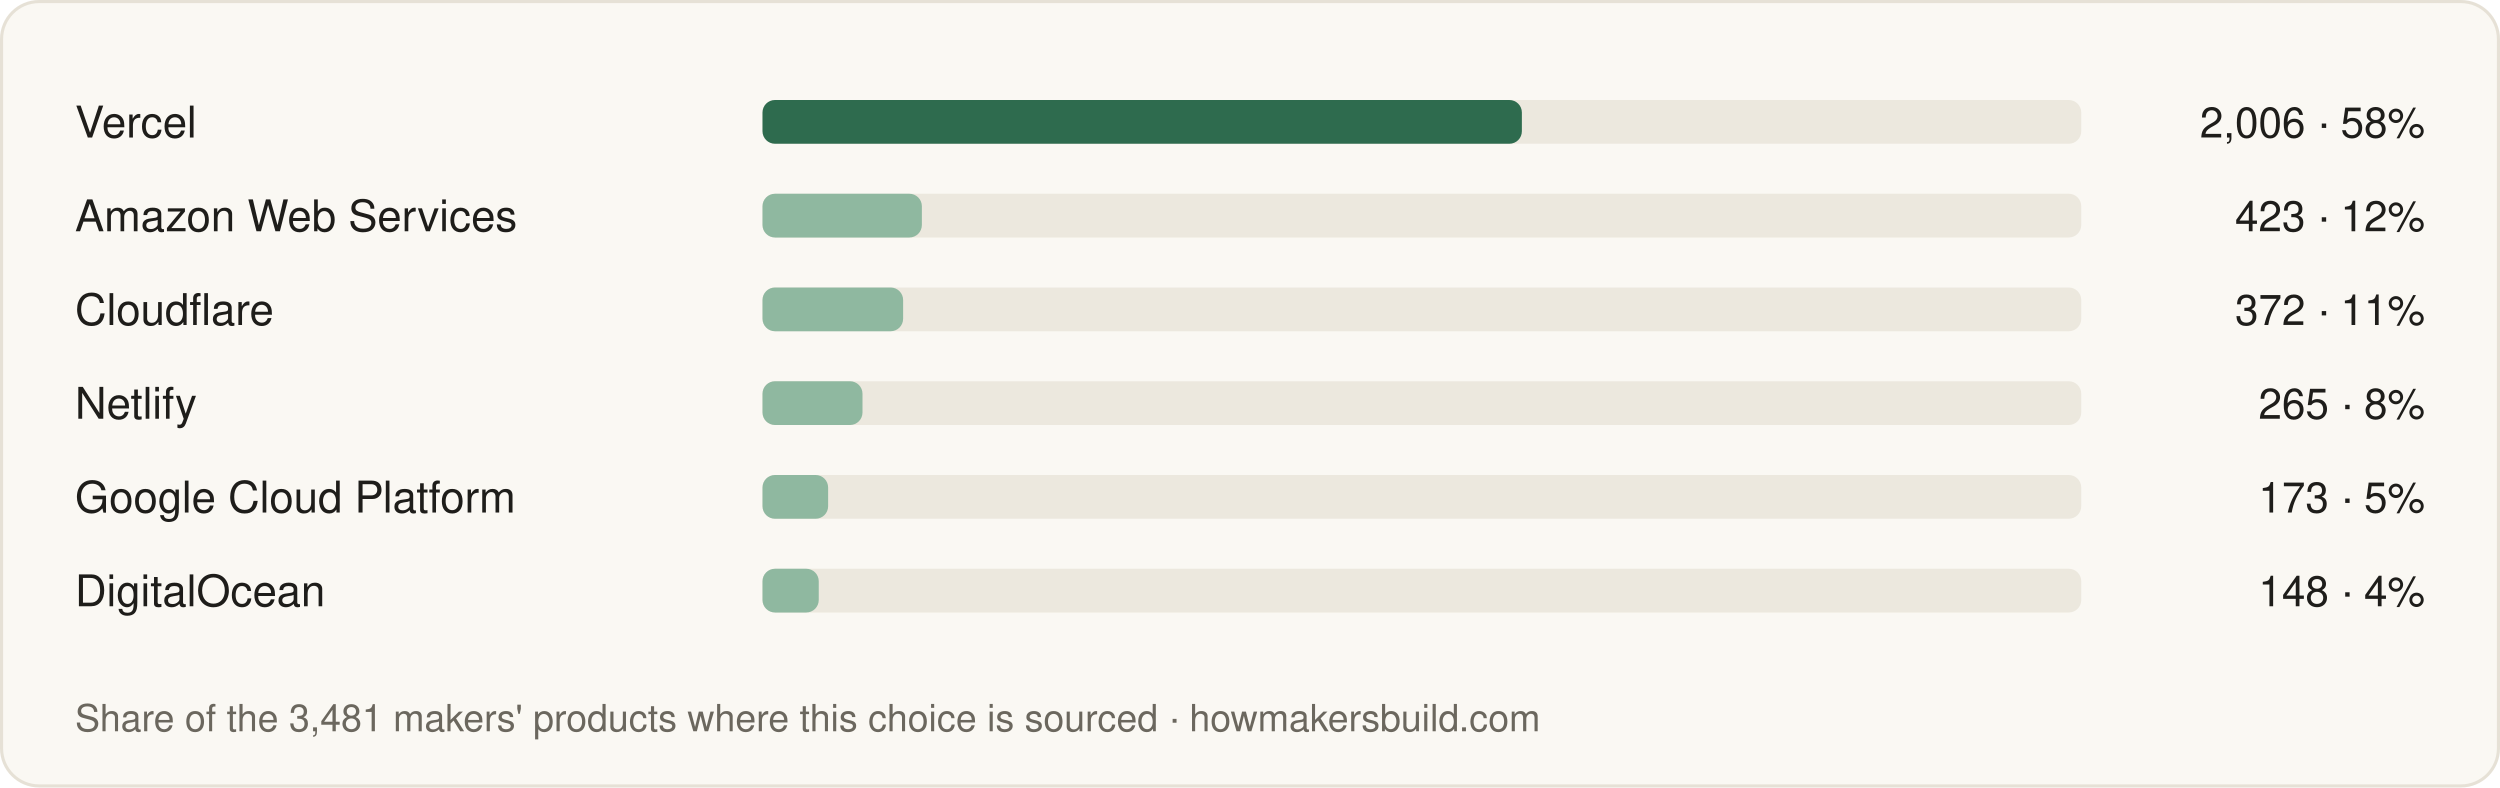
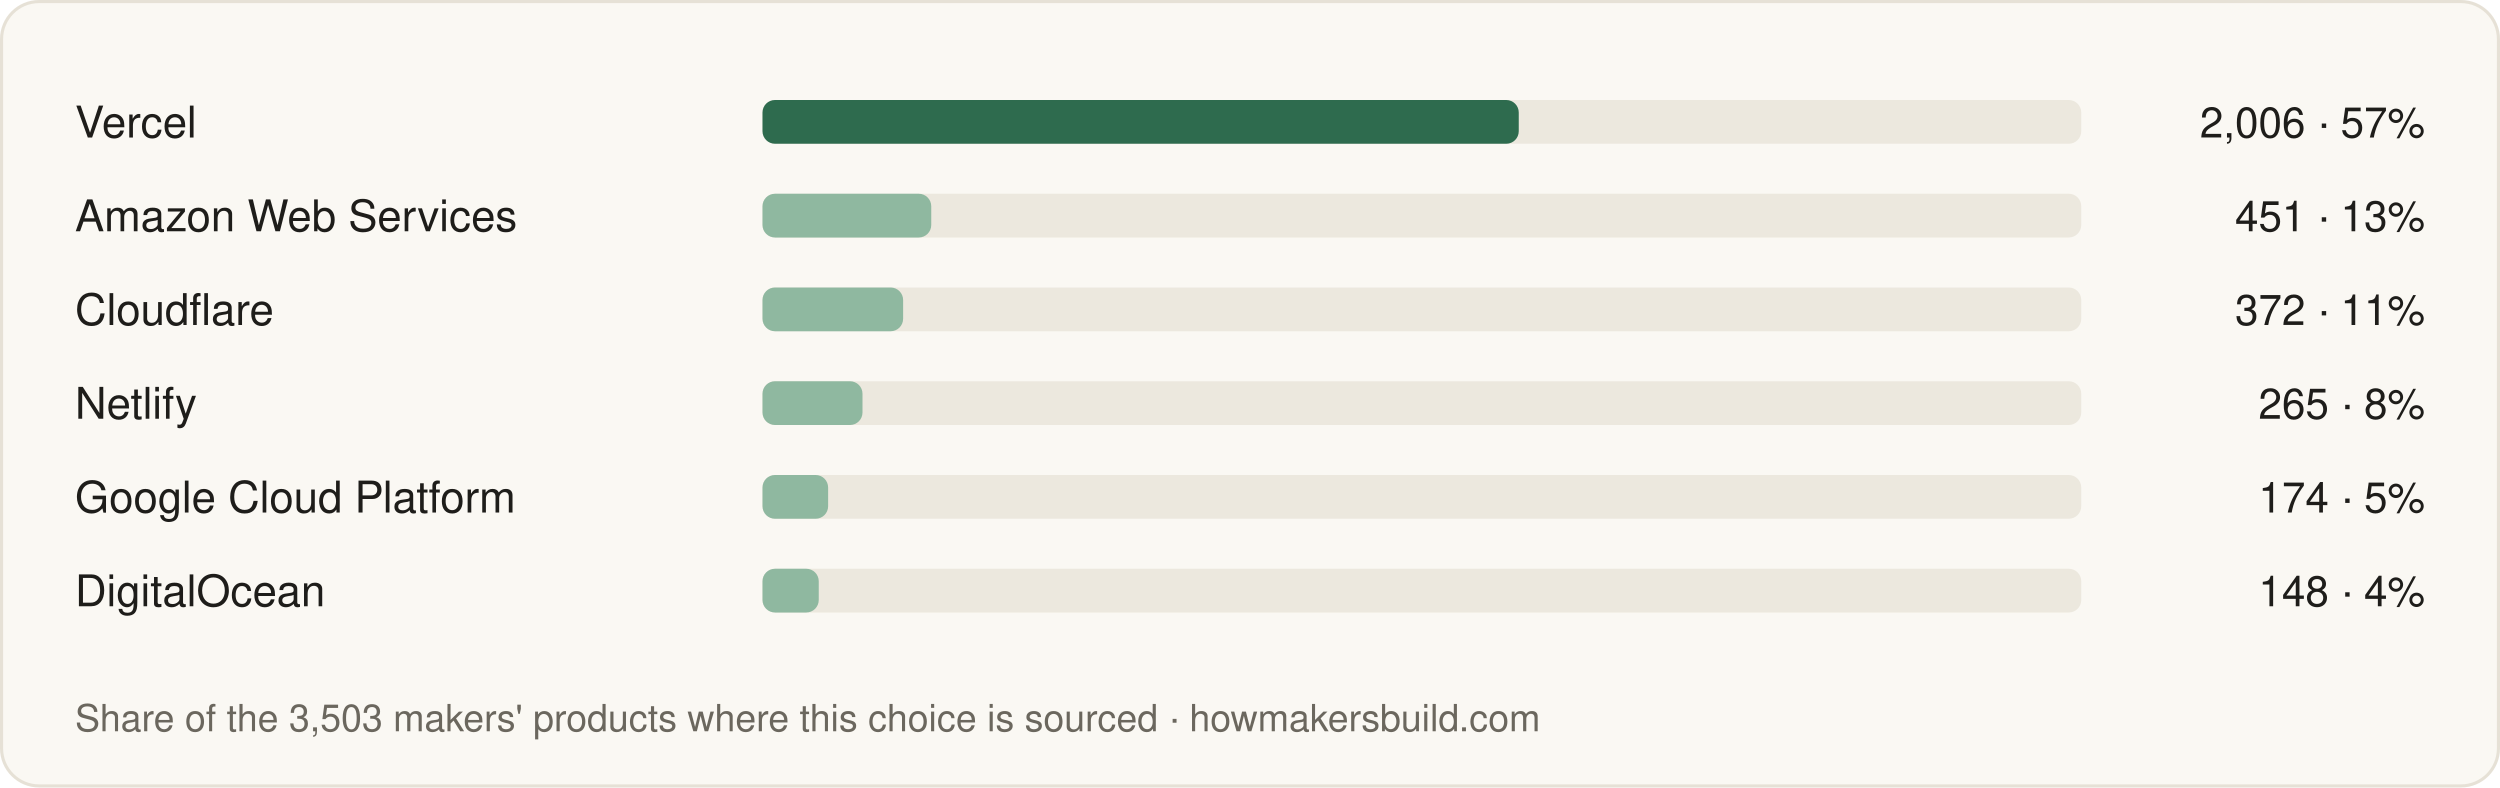
<svg xmlns="http://www.w3.org/2000/svg" width="800" height="252" viewBox="0 0 800 252" font-family="-apple-system, BlinkMacSystemFont, 'Segoe UI', Helvetica, Arial, sans-serif">
  <rect x="0.5" y="0.5" width="799" height="251" rx="12" fill="#faf8f3" stroke="#e6e1d6" />
  <text x="24" y="44" font-size="14" fill="#1e1d1a">Vercel</text>
  <rect x="244" y="32" width="422" height="14" rx="4" fill="#ece8de" />
-   <rect x="244" y="32" width="243" height="14" rx="4" fill="#2e6b4e" />
-   <text x="776" y="44" font-size="13.5" text-anchor="end" fill="#1e1d1a">2,006 · 58%</text>
+   <rect x="244" y="32" width="242" height="14" rx="4" fill="#2e6b4e" />
+   <text x="776" y="44" font-size="13.5" text-anchor="end" fill="#1e1d1a">2,006 · 57%</text>
  <text x="24" y="74" font-size="14" fill="#1e1d1a">Amazon Web Services</text>
  <rect x="244" y="62" width="422" height="14" rx="4" fill="#ece8de" />
-   <rect x="244" y="62" width="51" height="14" rx="4" fill="#8fb8a0" />
-   <text x="776" y="74" font-size="13.5" text-anchor="end" fill="#1e1d1a">423 · 12%</text>
+   <rect x="244" y="62" width="54" height="14" rx="4" fill="#8fb8a0" />
+   <text x="776" y="74" font-size="13.5" text-anchor="end" fill="#1e1d1a">451 · 13%</text>
  <text x="24" y="104" font-size="14" fill="#1e1d1a">Cloudflare</text>
  <rect x="244" y="92" width="422" height="14" rx="4" fill="#ece8de" />
  <rect x="244" y="92" width="45" height="14" rx="4" fill="#8fb8a0" />
  <text x="776" y="104" font-size="13.5" text-anchor="end" fill="#1e1d1a">372 · 11%</text>
  <text x="24" y="134" font-size="14" fill="#1e1d1a">Netlify</text>
  <rect x="244" y="122" width="422" height="14" rx="4" fill="#ece8de" />
  <rect x="244" y="122" width="32" height="14" rx="4" fill="#8fb8a0" />
  <text x="776" y="134" font-size="13.5" text-anchor="end" fill="#1e1d1a">265 · 8%</text>
  <text x="24" y="164" font-size="14" fill="#1e1d1a">Google Cloud Platform</text>
  <rect x="244" y="152" width="422" height="14" rx="4" fill="#ece8de" />
  <rect x="244" y="152" width="21" height="14" rx="4" fill="#8fb8a0" />
-   <text x="776" y="164" font-size="13.5" text-anchor="end" fill="#1e1d1a">173 · 5%</text>
+   <text x="776" y="164" font-size="13.5" text-anchor="end" fill="#1e1d1a">174 · 5%</text>
  <text x="24" y="194" font-size="14" fill="#1e1d1a">DigitalOcean</text>
  <rect x="244" y="182" width="422" height="14" rx="4" fill="#ece8de" />
  <rect x="244" y="182" width="18" height="14" rx="4" fill="#8fb8a0" />
  <text x="776" y="194" font-size="13.5" text-anchor="end" fill="#1e1d1a">148 · 4%</text>
-   <text x="24" y="234" font-size="12" fill="#6b675e">Share of the 3,481 makers' products where this choice is sourced · howmakersbuild.com</text>
+   <text x="24" y="234" font-size="12" fill="#6b675e">Share of the 3,503 makers' products where this choice is sourced · howmakersbuild.com</text>
</svg>
